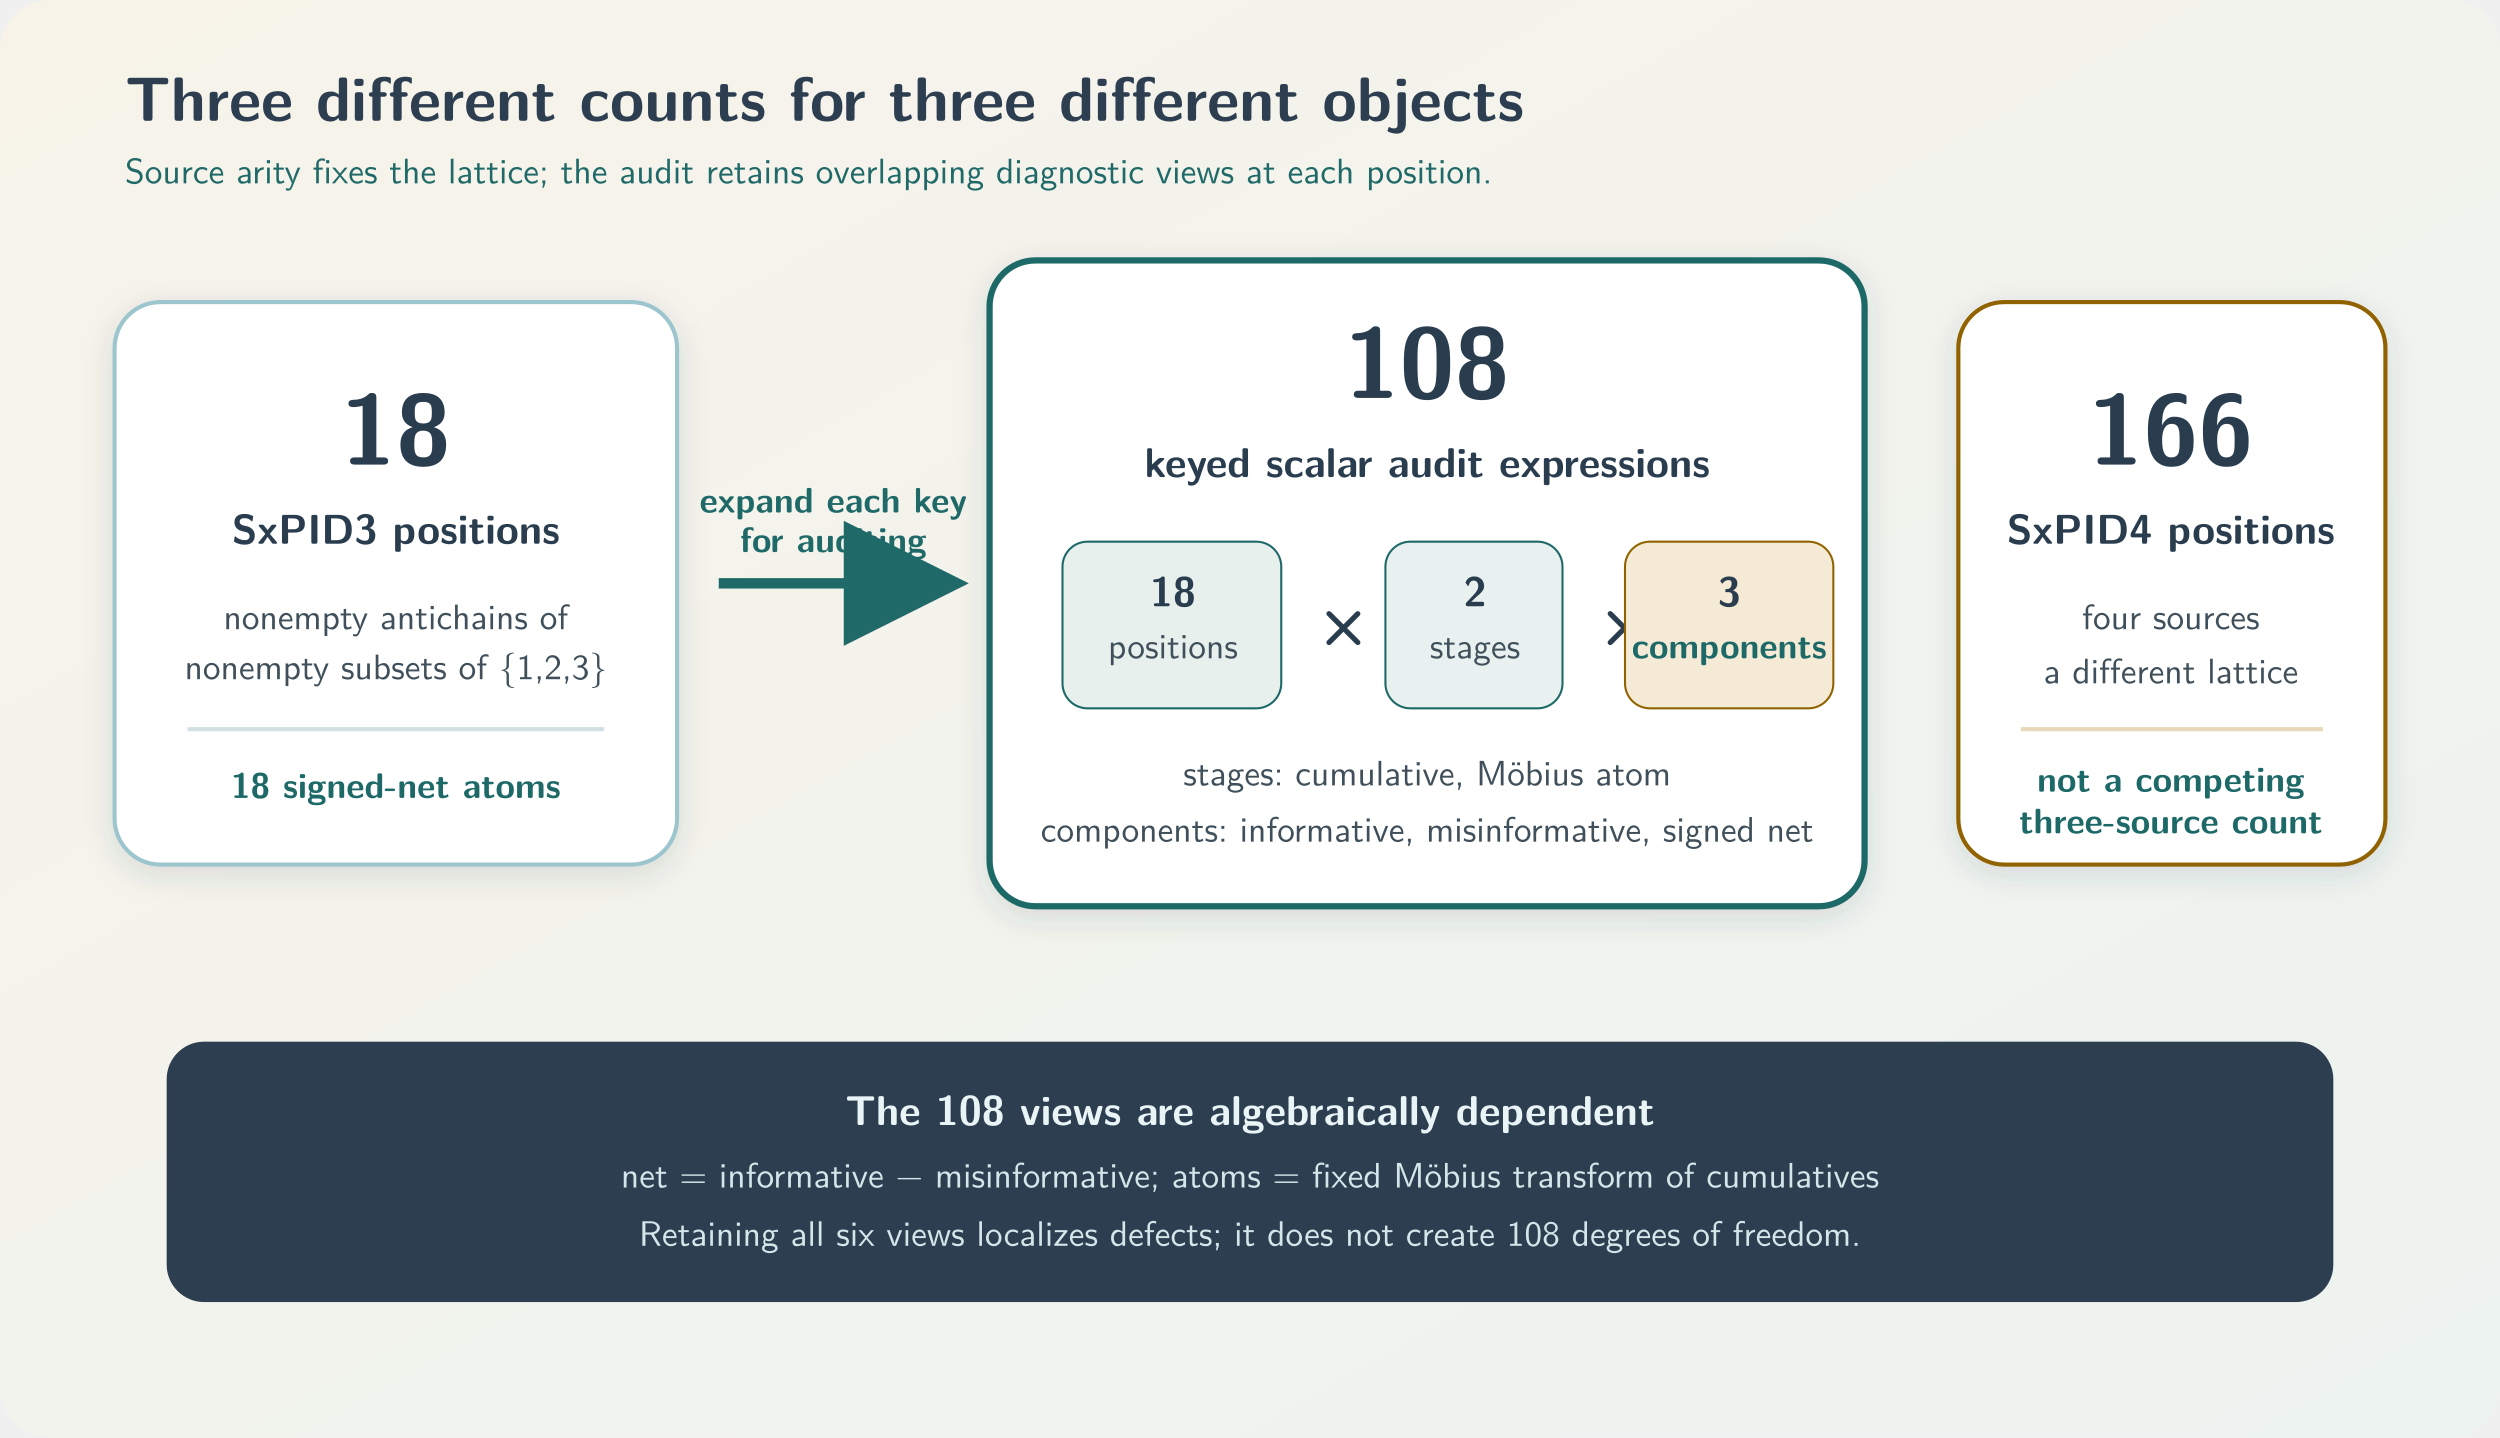
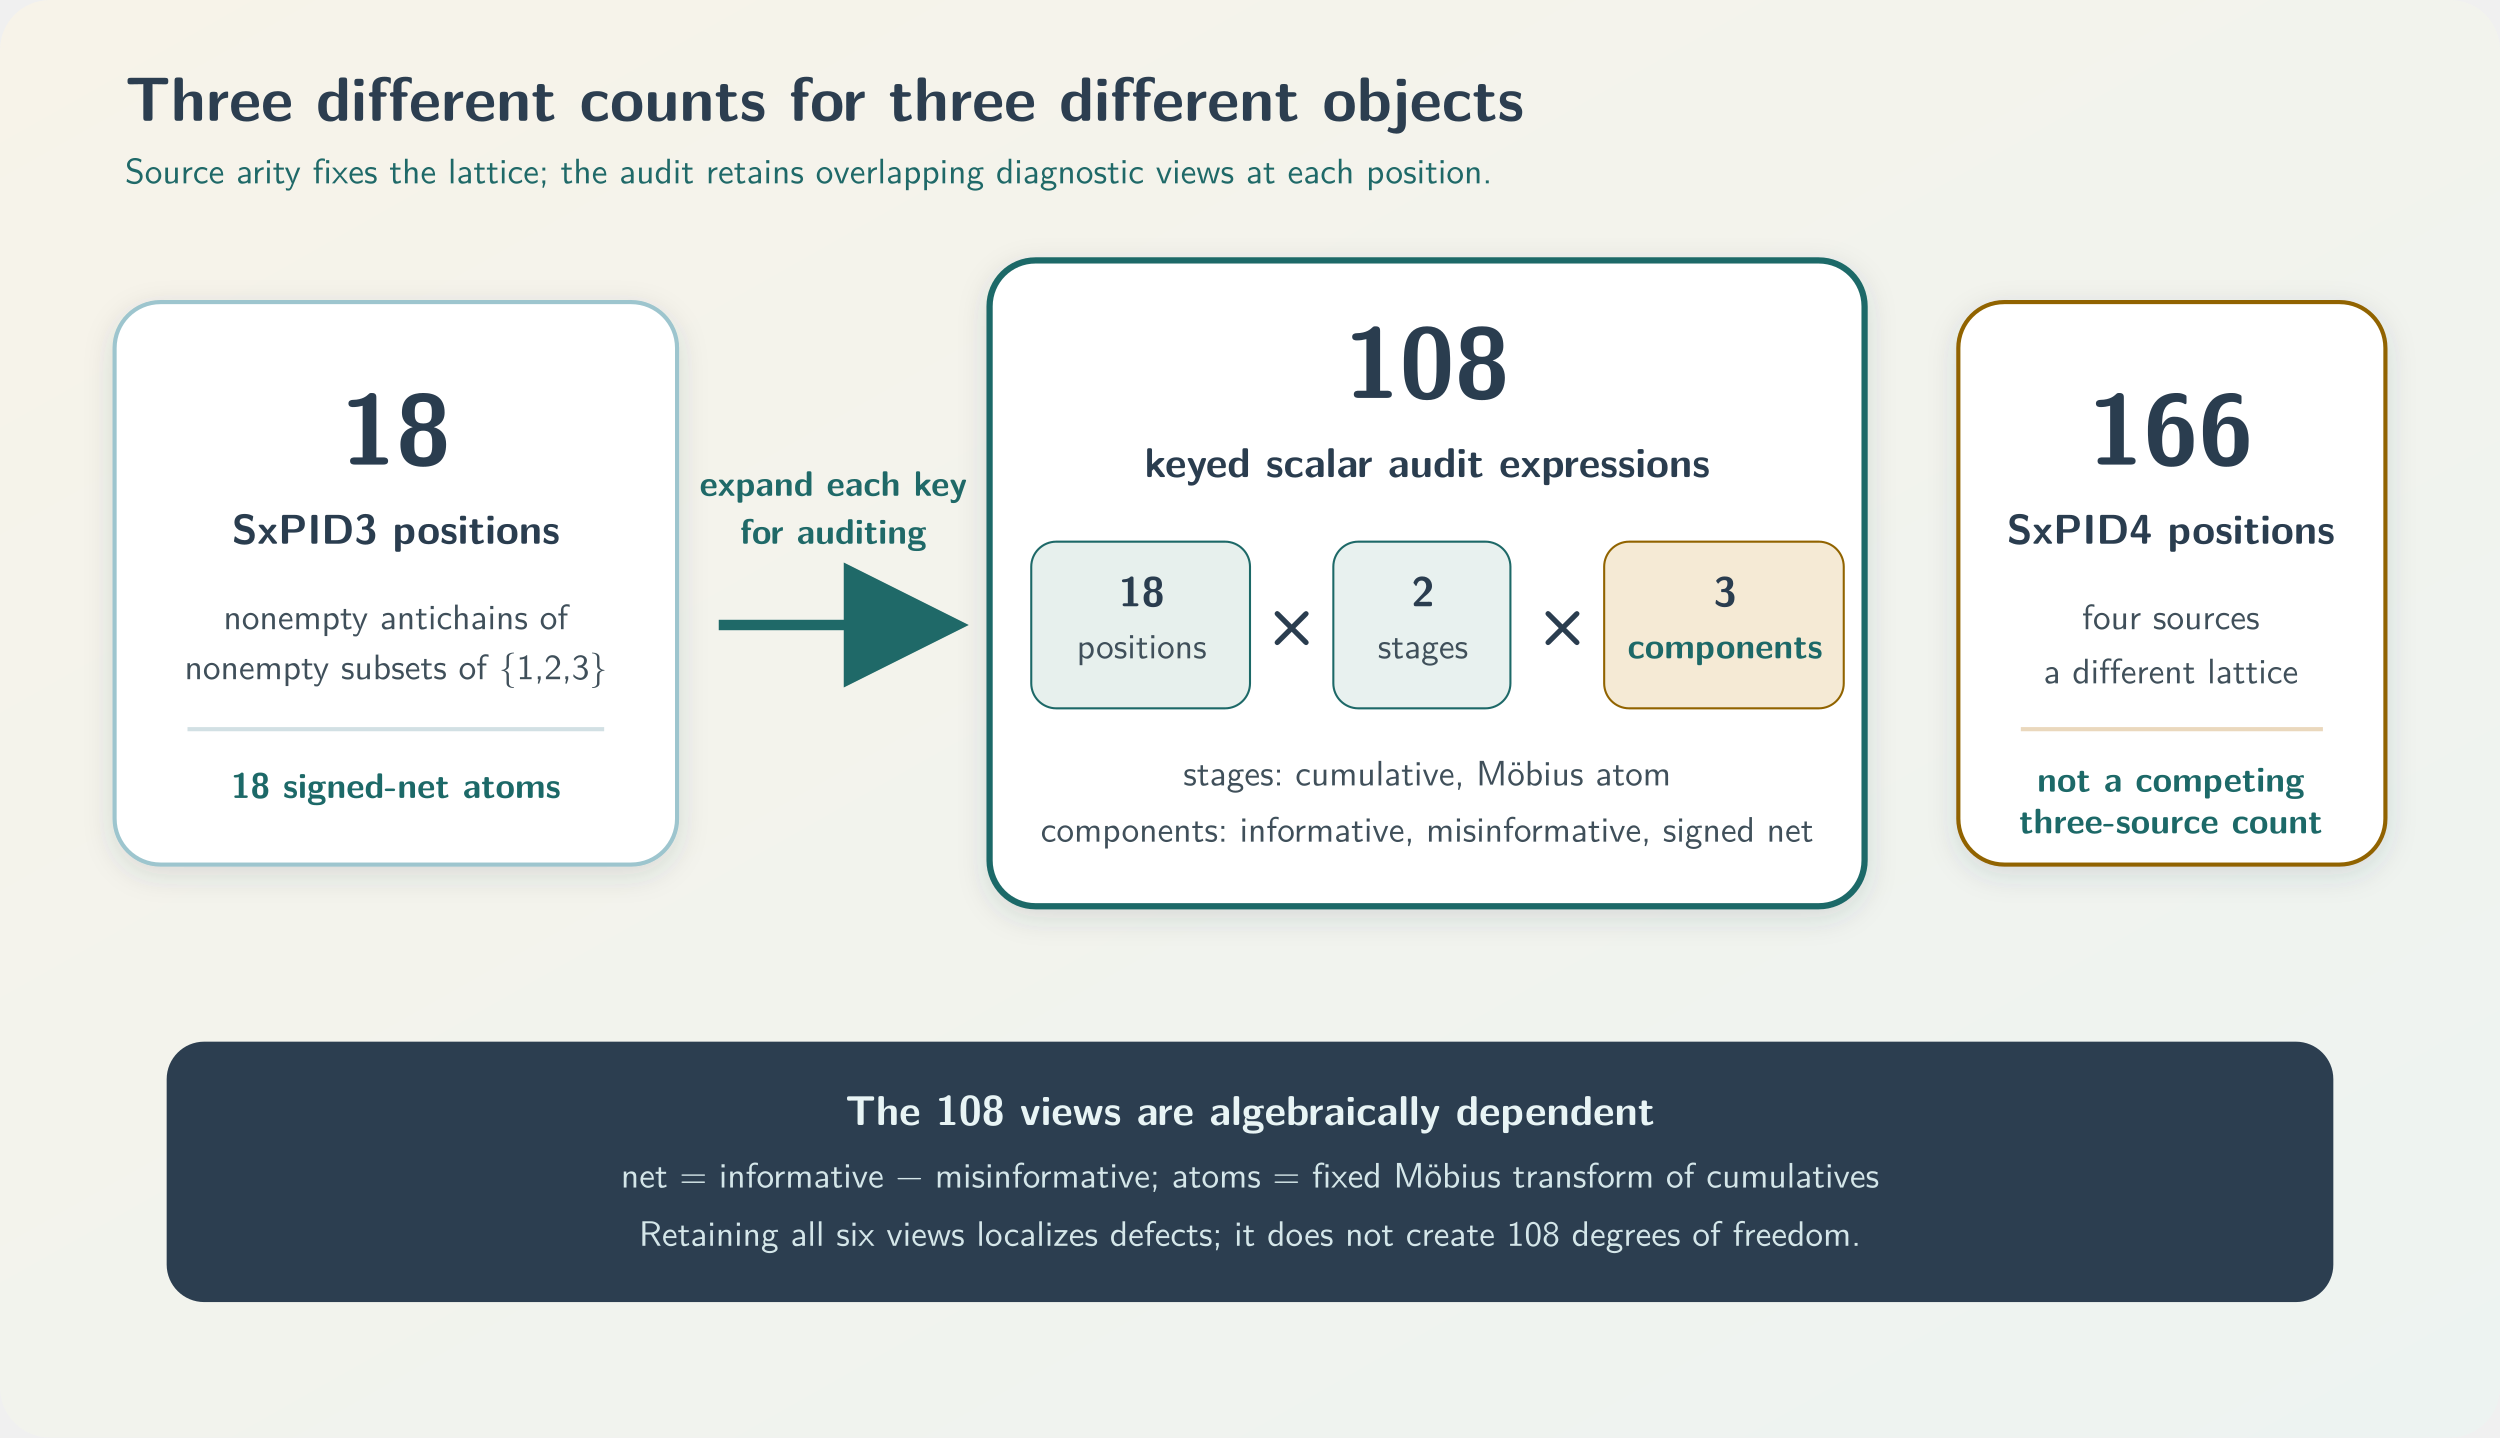
<svg xmlns="http://www.w3.org/2000/svg" width="1200" height="690" viewBox="0 0 1200 690" role="img" aria-labelledby="title desc">
  <defs>
    <linearGradient id="bg" x1="0" y1="0" x2="1" y2="1">
      <stop offset="0" stop-color="#f7f3e9" />
      <stop offset="1" stop-color="#edf3f1" />
    </linearGradient>
    <filter id="shadow" x="-20%" y="-20%" width="140%" height="140%">
      <feDropShadow dx="0" dy="4" stdDeviation="7" flood-color="#2c3e50" flood-opacity="0.14" />
    </filter>
    <marker id="arrow" markerWidth="12" markerHeight="12" refX="10" refY="6" orient="auto">
      <path d="M0,0 L12,6 L0,12 Z" fill="#1f6968" />
    </marker>
    <style>
-       .title{font:700 30px 'Latin Modern Sans',sans-serif;fill:#2c3e50}.sub{font:500 17px 'Latin Modern Sans',sans-serif;fill:#1f6968}
-       .big{font:700 48px 'Latin Modern Sans',sans-serif;fill:#2c3e50}.label{font:700 20px 'Latin Modern Sans',sans-serif;fill:#2c3e50}
-       .body{font:400 17px 'Latin Modern Sans',sans-serif;fill:#3f505a}.small{font:600 17px 'Latin Modern Sans',sans-serif;fill:#1f6968}
+       .title{font:700 30px 'Latin Modern Sans';fill:#2c3e50}.sub{font:400 17px 'Latin Modern Sans';fill:#1f6968}
+       .big{font:700 48px 'Latin Modern Sans';fill:#2c3e50}.label{font:700 20px 'Latin Modern Sans';fill:#2c3e50}
+       .body{font:400 17px 'Latin Modern Sans';fill:#3f505a}.small{font:700 17px 'Latin Modern Sans';fill:#1f6968}
    </style>
  </defs>
  <rect width="1200" height="690" rx="24" fill="url(#bg)" />
  <text x="60" y="58" class="title">Three different counts for three different objects</text>
  <text x="60" y="88" class="sub">Source arity fixes the lattice; the audit retains overlapping diagnostic views at each position.</text>
  <g transform="translate(55 145)" filter="url(#shadow)">
    <rect width="270" height="270" rx="22" fill="#fff" stroke="#9dc5ce" stroke-width="2" />
    <text x="135" y="78" text-anchor="middle" class="big">18</text>
    <text x="135" y="116" text-anchor="middle" class="label">SxPID3 positions</text>
    <text x="135" y="157" text-anchor="middle" class="body">nonempty antichains of</text>
    <text x="135" y="181" text-anchor="middle" class="body">nonempty subsets of {1,2,3}</text>
    <line x1="35" y1="205" x2="235" y2="205" stroke="#d2e0e4" stroke-width="2" />
    <text x="135" y="238" text-anchor="middle" class="small">18 signed-net atoms</text>
  </g>
-   <line x1="345" y1="280" x2="455" y2="280" stroke="#1f6968" stroke-width="5" marker-end="url(#arrow)" />
-   <text x="400" y="246" text-anchor="middle" class="small">expand each key</text>
-   <text x="400" y="265" text-anchor="middle" class="small">for auditing</text>
+   <line x1="345" y1="300" x2="455" y2="300" stroke="#1f6968" stroke-width="5" marker-end="url(#arrow)" />
+   <text x="400" y="238" text-anchor="middle" class="small">expand each key</text>
+   <text x="400" y="261" text-anchor="middle" class="small">for auditing</text>
  <g transform="translate(475 125)" filter="url(#shadow)">
    <rect width="420" height="310" rx="22" fill="#fff" stroke="#1f6968" stroke-width="3" />
    <text x="210" y="66" text-anchor="middle" class="big" fill="#1f6968">108</text>
    <text x="210" y="104" text-anchor="middle" class="label">keyed scalar audit expressions</text>
-     <rect x="35" y="135" width="105" height="80" rx="12" fill="#e7f0ed" stroke="#1f6968" />
-     <text x="88" y="166" text-anchor="middle" class="label">18</text>
-     <text x="88" y="191" text-anchor="middle" class="body">positions</text>
-     <text x="157" y="184" class="big" style="font-size:30px">×</text>
-     <rect x="190" y="135" width="85" height="80" rx="12" fill="#e8f1ef" stroke="#1f6968" />
-     <text x="233" y="166" text-anchor="middle" class="label">2</text>
-     <text x="233" y="191" text-anchor="middle" class="body">stages</text>
-     <text x="292" y="184" class="big" style="font-size:30px">×</text>
-     <rect x="305" y="135" width="100" height="80" rx="12" fill="#f5ead5" stroke="#916400" />
-     <text x="355" y="166" text-anchor="middle" class="label">3</text>
-     <text x="355" y="191" text-anchor="middle" class="small">components</text>
+     <rect x="20" y="135" width="105" height="80" rx="12" fill="#e7f0ed" stroke="#1f6968" />
+     <text x="73" y="166" text-anchor="middle" class="label">18</text>
+     <text x="73" y="191" text-anchor="middle" class="body">positions</text>
+     <text x="145" y="184" text-anchor="middle" class="big" style="font-size:30px">×</text>
+     <rect x="165" y="135" width="85" height="80" rx="12" fill="#e8f1ef" stroke="#1f6968" />
+     <text x="208" y="166" text-anchor="middle" class="label">2</text>
+     <text x="208" y="191" text-anchor="middle" class="body">stages</text>
+     <text x="275" y="184" text-anchor="middle" class="big" style="font-size:30px">×</text>
+     <rect x="295" y="135" width="115" height="80" rx="12" fill="#f5ead5" stroke="#916400" />
+     <text x="353" y="166" text-anchor="middle" class="label">3</text>
+     <text x="353" y="191" text-anchor="middle" class="small">components</text>
    <text x="210" y="252" text-anchor="middle" class="body">stages: cumulative, Möbius atom</text>
    <text x="210" y="279" text-anchor="middle" class="body">components: informative, misinformative, signed net</text>
  </g>
  <g transform="translate(940 145)" filter="url(#shadow)">
    <rect width="205" height="270" rx="22" fill="#fff" stroke="#916400" stroke-width="2" />
    <text x="102" y="78" text-anchor="middle" class="big" fill="#7c2428">166</text>
    <text x="102" y="116" text-anchor="middle" class="label">SxPID4 positions</text>
    <text x="102" y="157" text-anchor="middle" class="body">four sources</text>
    <text x="102" y="183" text-anchor="middle" class="body">a different lattice</text>
    <line x1="30" y1="205" x2="175" y2="205" stroke="#ead8bd" stroke-width="2" />
    <text x="102" y="235" text-anchor="middle" class="small">not a competing</text>
    <text x="102" y="255" text-anchor="middle" class="small">three-source count</text>
  </g>
  <g transform="translate(80 500)">
    <rect width="1040" height="125" rx="18" fill="#2c3e50" />
    <text x="520" y="40" text-anchor="middle" class="label" style="fill:#e8f4f5">The 108 views are algebraically dependent</text>
    <text x="520" y="70" text-anchor="middle" class="body" style="fill:#d4e6e9">net = informative − misinformative; atoms = fixed Möbius transform of cumulatives</text>
    <text x="520" y="98" text-anchor="middle" class="body" style="fill:#d4e6e9">Retaining all six views localizes defects; it does not create 108 degrees of freedom.</text>
  </g>
</svg>
